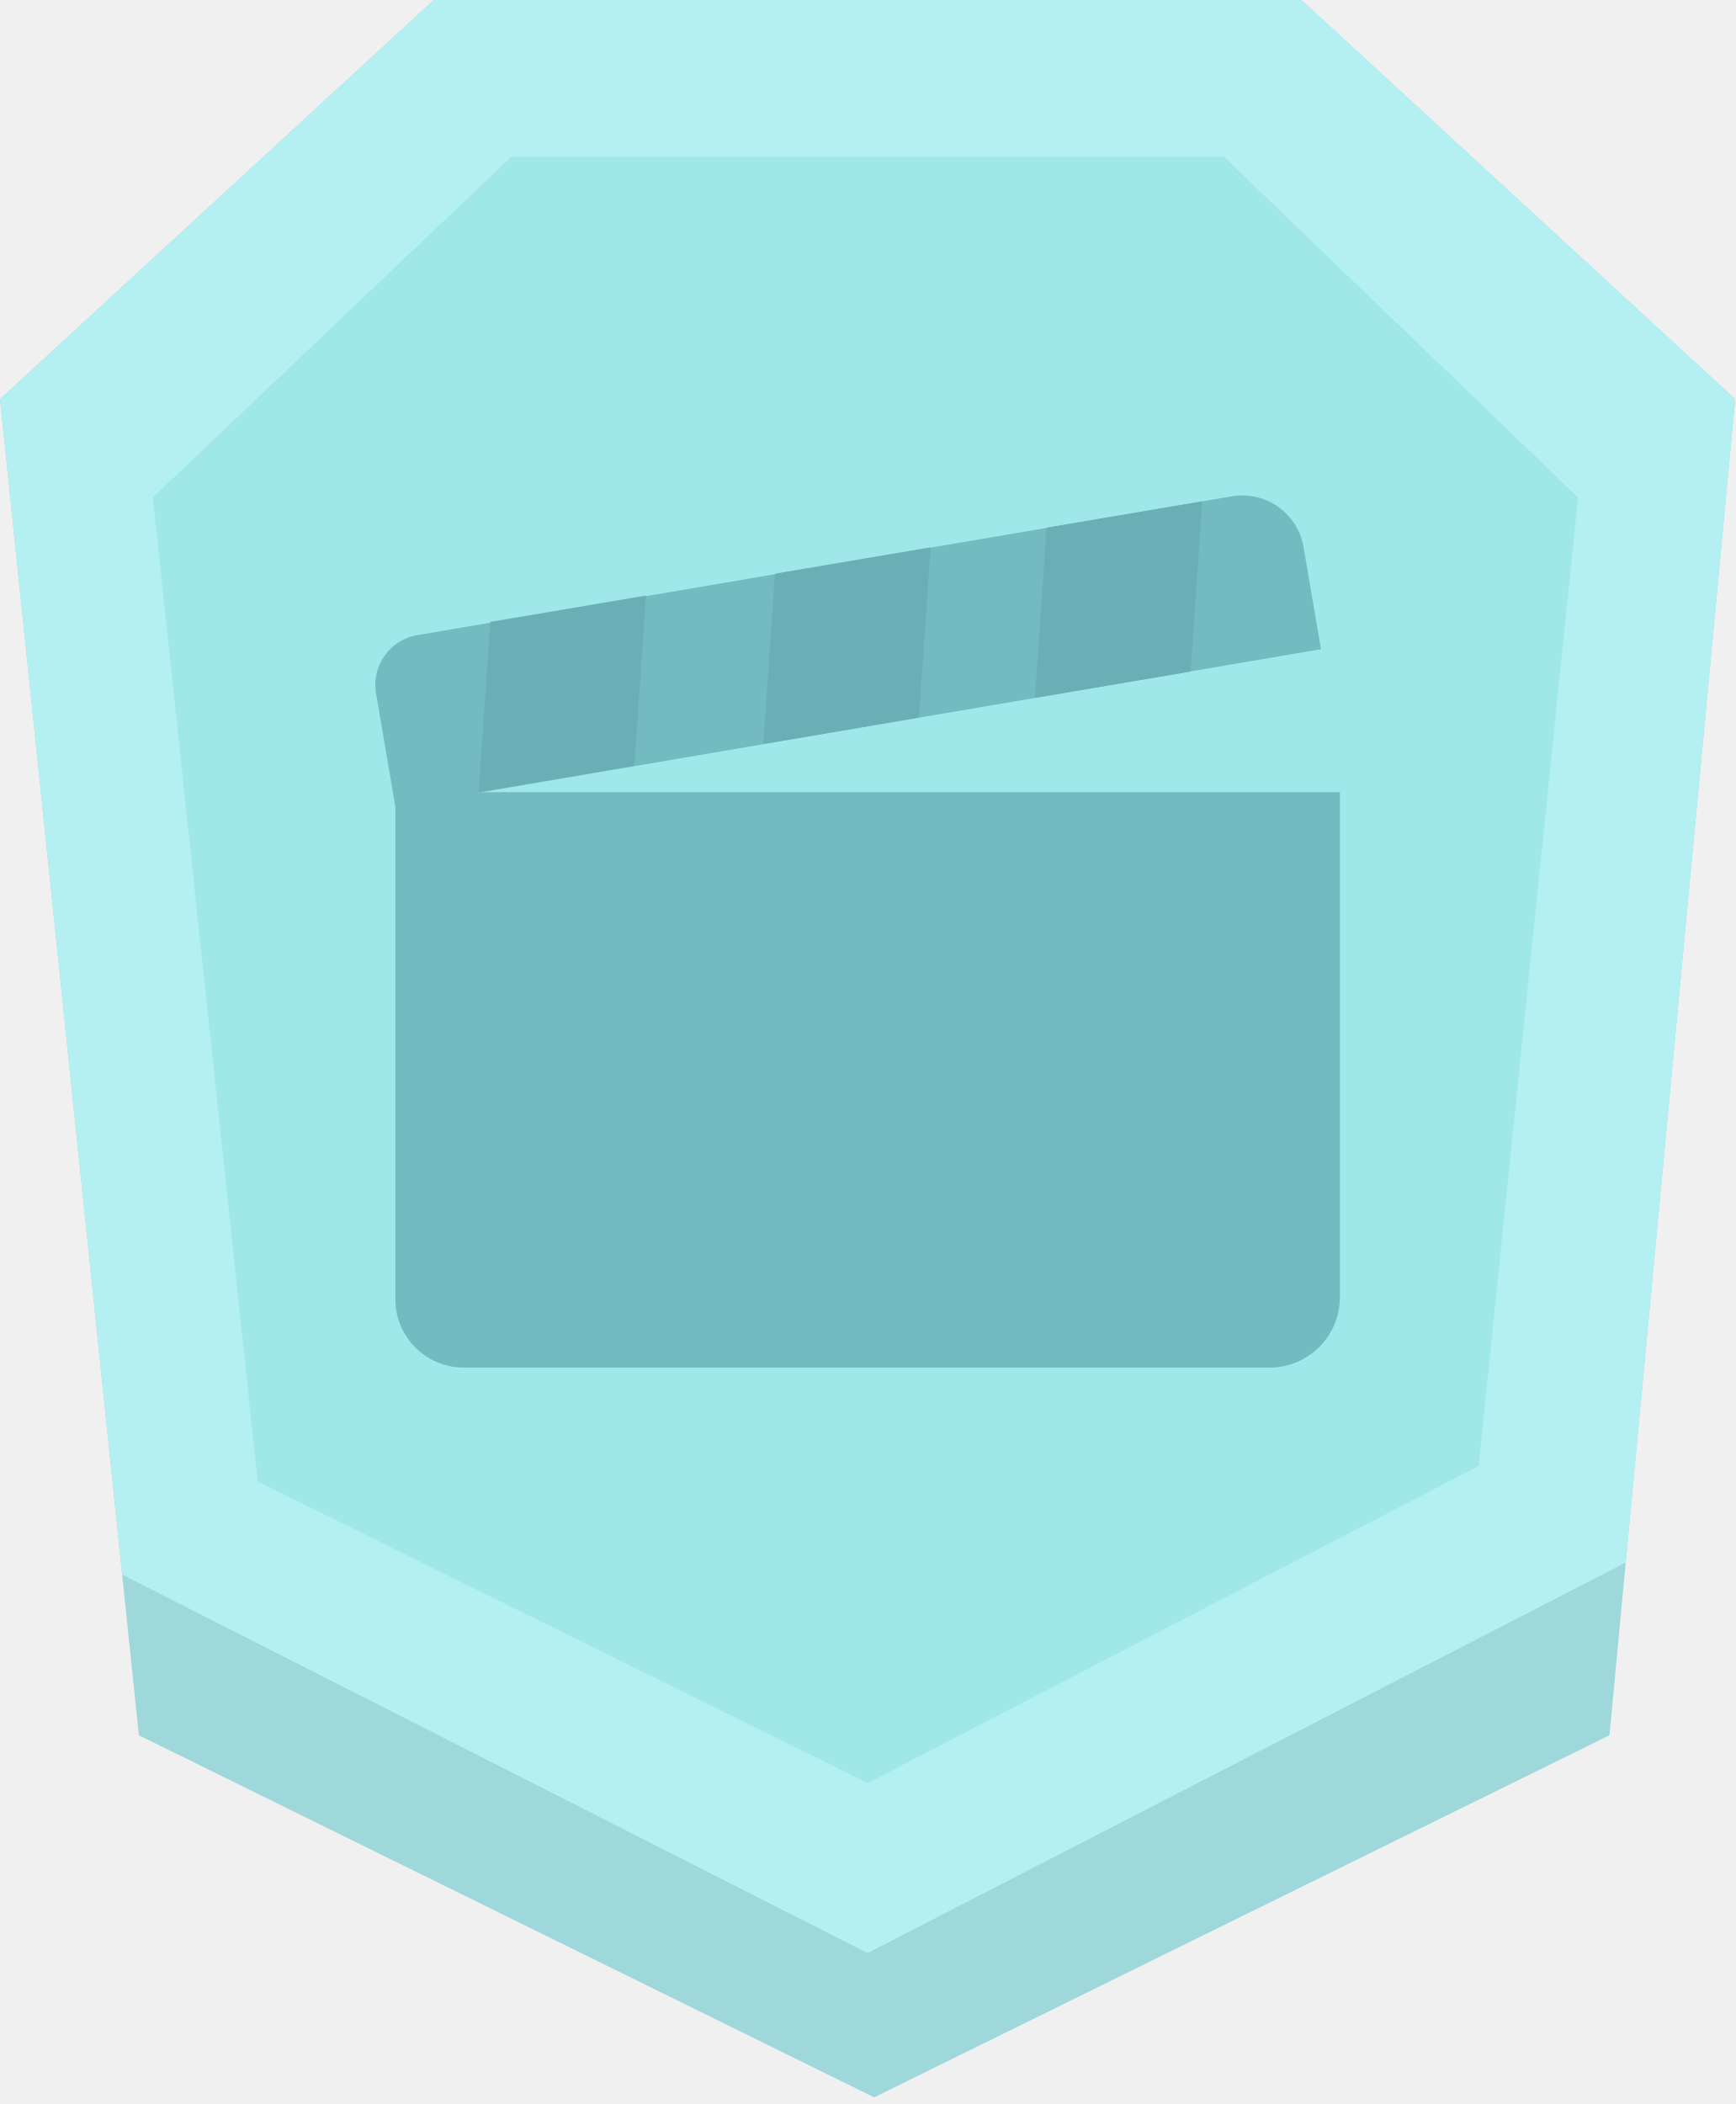
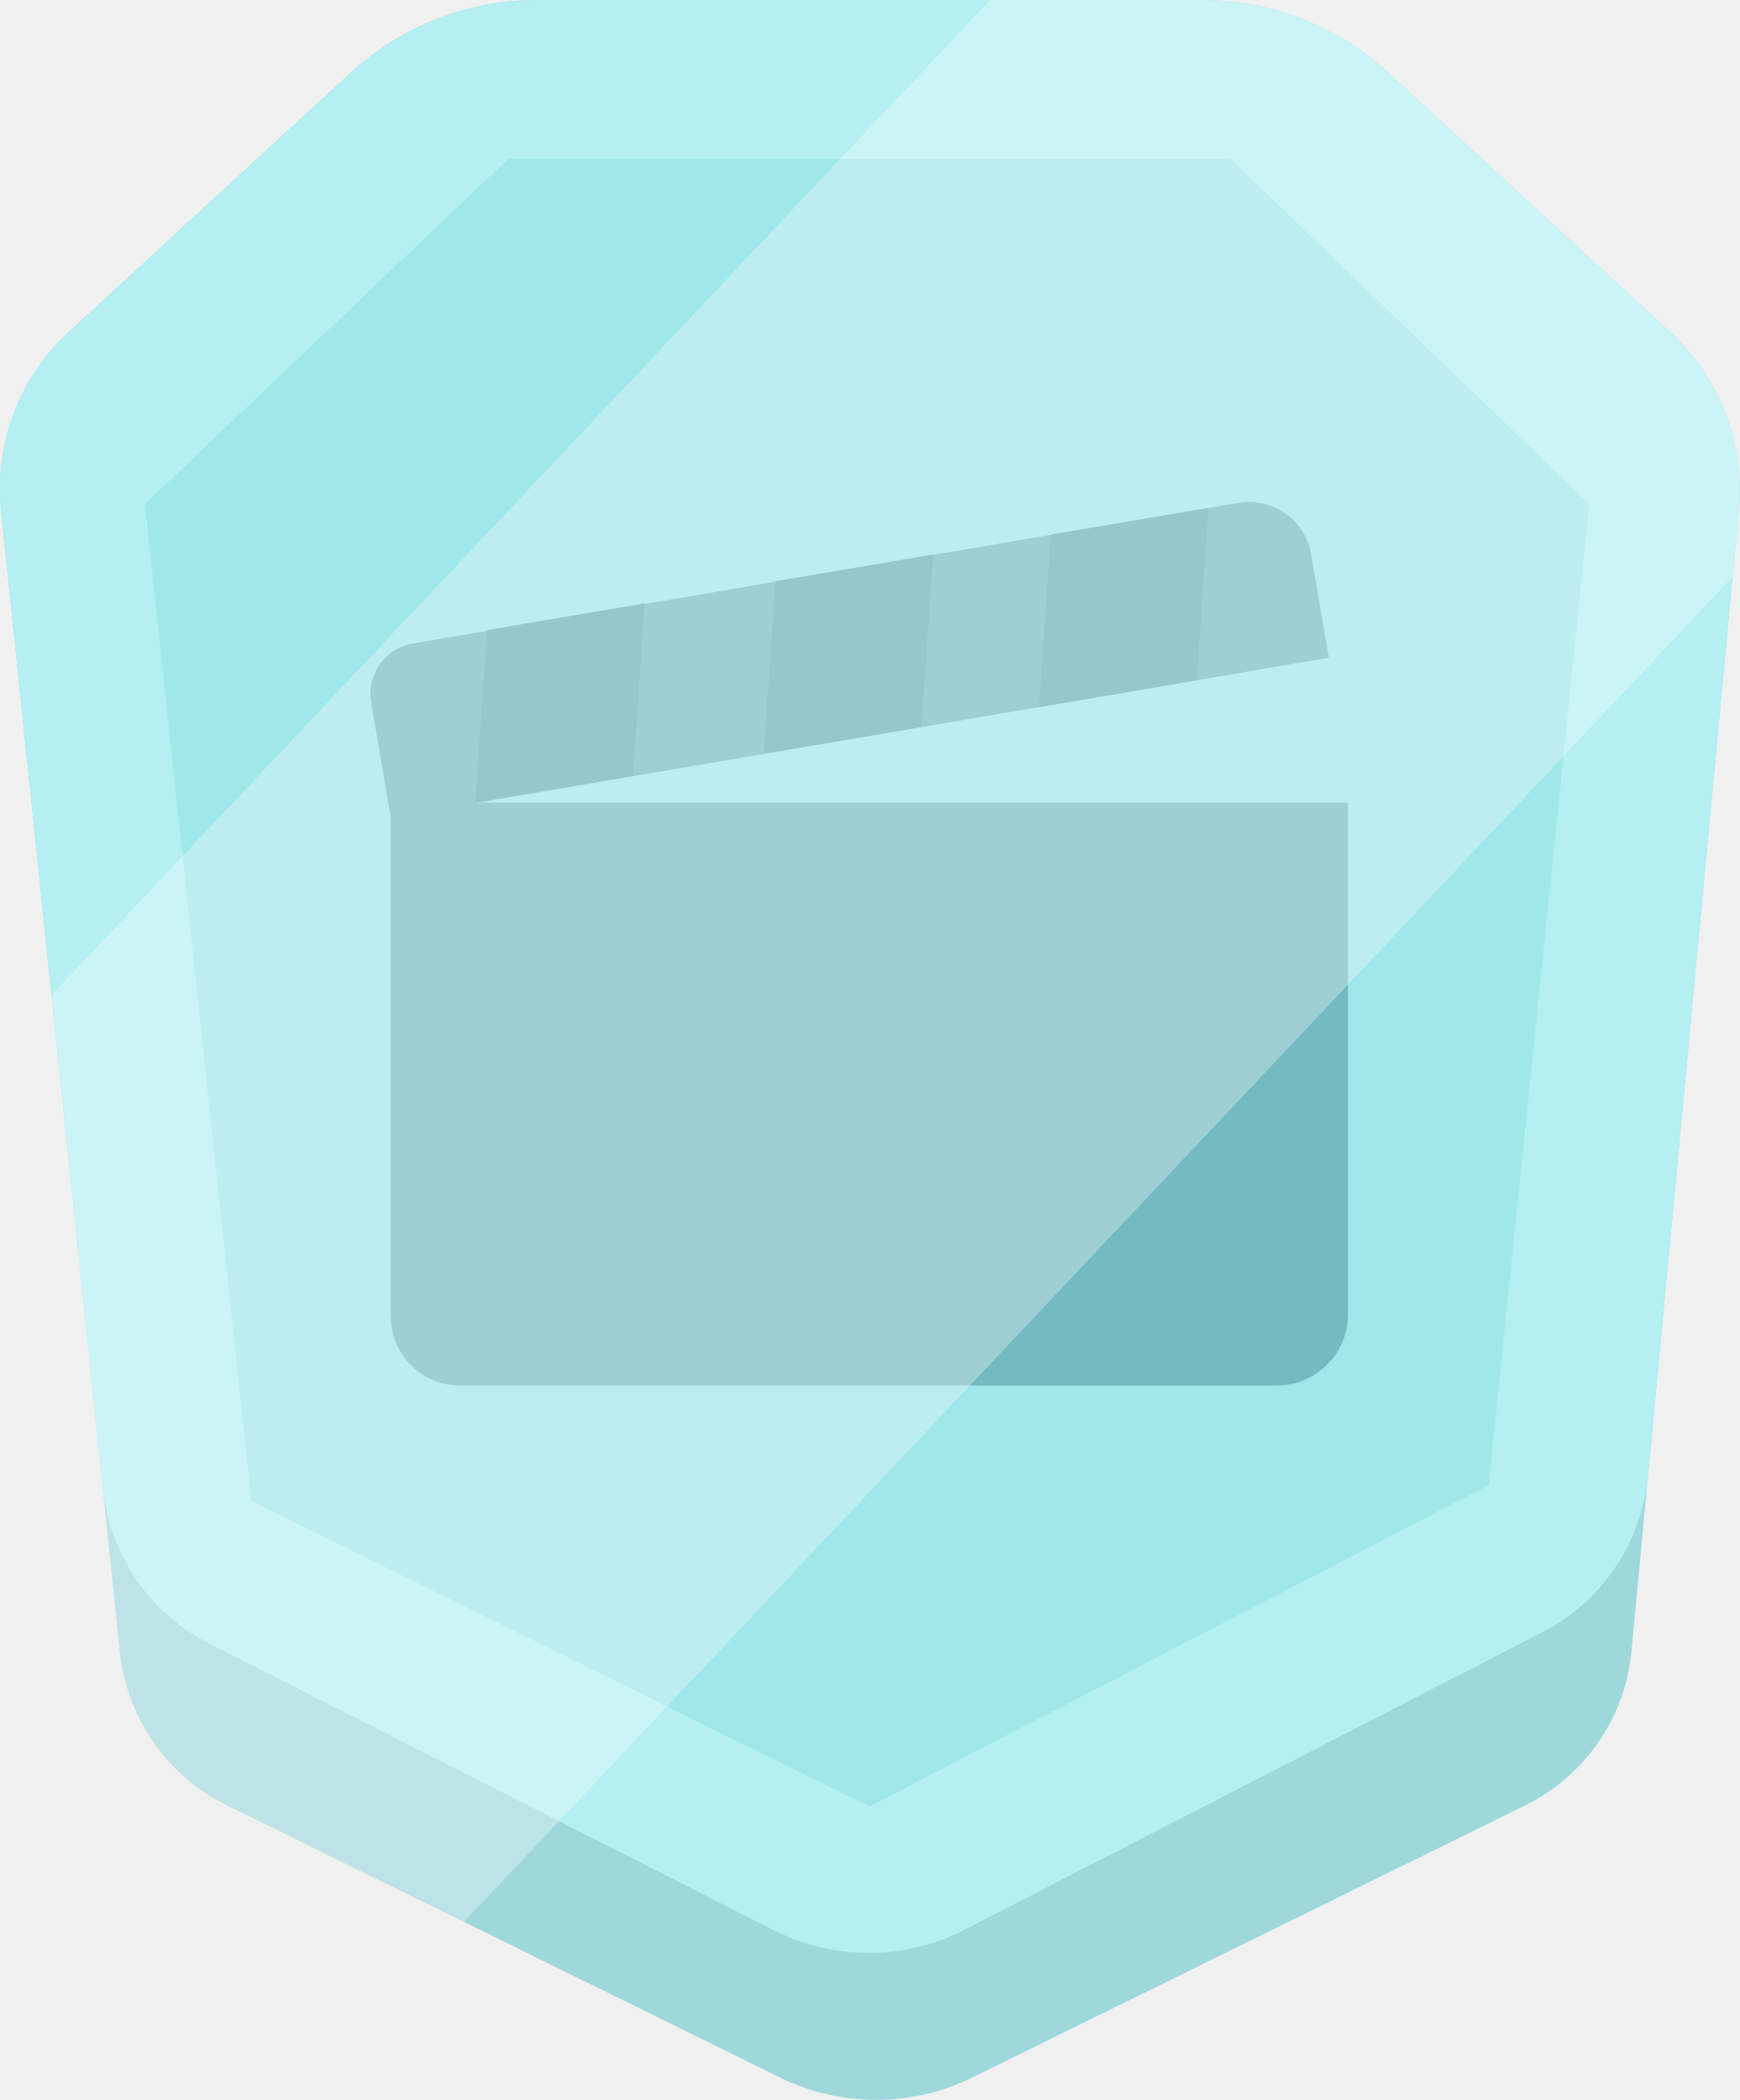
- <svg xmlns="http://www.w3.org/2000/svg" width="26.229mm" height="31.799mm" viewBox="0 0 26.229 31.799" version="1.1" id="svg1" xml:space="preserve">
+ <svg xmlns="http://www.w3.org/2000/svg" width="25.945mm" height="31.327mm" viewBox="0 0 25.945 31.327" version="1.1" id="svg1" xml:space="preserve">
  <defs id="defs1">
-     <mask maskUnits="userSpaceOnUse" id="mask5">
-       <path id="path5" style="fill:#ffffff;fill-opacity:1;stroke-width:0.265" d="M 43.503,96.86 H 62.694 L 28.308,133.323 H 9.117 Z" />
-     </mask>
-     <mask maskUnits="userSpaceOnUse" id="mask5-8">
-       <path id="path5-4" style="fill:#ffffff;fill-opacity:1;stroke-width:0.265" d="M 43.503,96.86 H 62.694 L 28.308,133.323 H 9.117 Z" />
-     </mask>
-     <mask maskUnits="userSpaceOnUse" id="mask5-8-2">
-       <path id="path5-4-0" style="fill:#ffffff;fill-opacity:1;stroke-width:0.265" d="M 43.503,96.86 H 62.694 L 28.308,133.323 H 9.117 Z" />
-     </mask>
-     <mask maskUnits="userSpaceOnUse" id="mask5-8-2-0">
-       <path id="path5-4-0-7" style="fill:#ffffff;fill-opacity:1;stroke-width:0.265" d="M 43.503,96.86 H 62.694 L 28.308,133.323 H 9.117 Z" />
-     </mask>
-     <mask maskUnits="userSpaceOnUse" id="mask5-8-2-0-8">
-       <path id="path5-4-0-7-3" style="fill:#ffffff;fill-opacity:1;stroke-width:0.265" d="M 43.503,96.86 H 62.694 L 28.308,133.323 H 9.117 Z" />
-     </mask>
-     <mask maskUnits="userSpaceOnUse" id="mask5-8-2-0-8-4">
-       <path id="path5-4-0-7-3-3" style="fill:#ffffff;fill-opacity:1;stroke-width:0.265" d="M 43.503,96.86 H 62.694 L 28.308,133.323 H 9.117 Z" />
-     </mask>
-     <mask maskUnits="userSpaceOnUse" id="mask5-1">
-       <path id="path5-5" style="fill:#ffffff;fill-opacity:1;stroke-width:0.265" d="M 43.503,96.86 H 62.694 L 28.308,133.323 H 9.117 Z" />
-     </mask>
-     <mask maskUnits="userSpaceOnUse" id="mask5-1-2">
-       <path id="path5-5-1" style="fill:#ffffff;fill-opacity:1;stroke-width:0.265" d="M 43.503,96.86 H 62.694 L 28.308,133.323 H 9.117 Z" />
-     </mask>
-     <mask maskUnits="userSpaceOnUse" id="mask5-1-2-2">
-       <path id="path5-5-1-9" style="fill:#ffffff;fill-opacity:1;stroke-width:0.265" d="M 43.503,96.86 H 62.694 L 28.308,133.323 H 9.117 Z" />
-     </mask>
-     <mask maskUnits="userSpaceOnUse" id="mask5-1-2-2-7">
-       <path id="path5-5-1-9-6" style="fill:#ffffff;fill-opacity:1;stroke-width:0.265" d="M 43.503,96.86 H 62.694 L 28.308,133.323 H 9.117 Z" />
-     </mask>
+     <clipPath clipPathUnits="userSpaceOnUse" id="clipPath40">
+       <path id="path40" style="fill:#ffffff;fill-opacity:1;stroke-width:0.265" d="M 43.503,96.86 H 62.694 L 28.308,133.323 H 9.117 Z" />
+     </clipPath>
  </defs>
-   <g id="layer1" transform="translate(-105.8497,-136.6785)">
-     <g id="g11">
-       <g id="g5" transform="translate(-19.4218,-0.9481443)">
-         <path style="fill:#d99b67;fill-opacity:1;stroke-width:0.265;stroke-dasharray:none" id="rect1" width="26.229" height="28.999" x="24.531" y="101.163" ry="0" rx="0" d="m 29.523,101.163 h 16.244 a 4.992,4.992 45 0 1 4.992,4.992 V 117.993 A 12.169,12.169 135 0 1 38.591,130.162 H 37.527 A 12.996,12.996 45 0 1 24.531,117.166 v -11.011 a 4.992,4.992 135 0 1 4.992,-4.992 z" />
-         <path style="fill:#e6ae7e;fill-opacity:1;stroke-width:0.265;stroke-dasharray:none" id="rect1-5" width="26.229" height="26.519" x="24.531" y="101.163" ry="0" rx="0" d="m 29.523,101.163 h 16.244 a 4.992,4.992 45 0 1 4.992,4.992 l 0,8.412 a 13.114,13.114 135 0 1 -13.114,13.114 h -10e-7 a 13.114,13.114 45 0 1 -13.114,-13.114 v -8.412 a 4.992,4.992 135 0 1 4.992,-4.992 z" />
-         <path style="fill:#b88b64;fill-opacity:0.43;stroke-width:0.265;stroke-dasharray:none" id="rect1-5-3" width="26.229" height="26.519" x="24.531" y="101.163" ry="0" rx="0" d="m 27.751,101.163 19.587,0 a 3.422,3.422 45 0 1 3.422,3.422 v 9.983 a 13.114,13.114 135 0 1 -13.114,13.114 h -10e-7 A 13.114,13.114 45 0 1 24.531,114.567 V 104.383 a 3.22,3.22 135 0 1 3.22,-3.22 z" transform="matrix(0.8212442,0,0,0.8212442,6.729358,20.4536)" />
-         <path style="fill:#b06f31;fill-opacity:1;stroke-width:0.265;stroke-dasharray:none" id="rect2" width="75.046" height="45.715" x="50.304" y="96.433" ry="0" d="m 50.304,96.433 h 75.046 v 40.128 a 5.586,5.586 135 0 1 -5.586,5.586 H 55.735 a 5.431,5.431 45 0 1 -5.431,-5.431 z" transform="matrix(0.1902398,0,0,0.1902398,20.93743,92.54958)" />
-         <g id="g4" transform="rotate(-9.612462,35.0799,110.7433)">
-           <path style="fill:#b06f31;fill-opacity:1;stroke-width:0.265;stroke-dasharray:none" id="rect3" width="74.604" height="13.159" x="50.233" y="84.99" d="m 54.242,84.99 h 65.657 a 4.937,4.937 45 0 1 4.937,4.937 v 8.222 H 50.233 v -9.15 a 4.009,4.009 135 0 1 4.009,-4.009 z" transform="matrix(0.1902397,-1.8527508e-4,1.8527508e-4,0.1902397,20.93445,91.68628)" />
-           <path id="rect4" style="fill:#a36224;fill-opacity:1;stroke-width:0.265" d="m 32.391,107.832 h 2.386 l -0.603,2.507 h -2.386 z" />
-           <path id="rect4-2" style="fill:#a36224;fill-opacity:1;stroke-width:0.265" d="m 36.755,107.832 h 2.386 l -0.603,2.507 h -2.386 z" />
-           <path id="rect4-2-1" style="fill:#a36224;fill-opacity:1;stroke-width:0.265" d="m 40.919,107.832 h 2.386 l -0.603,2.507 h -2.386 z" />
-         </g>
-         <path style="fill:#ffffff;fill-opacity:0.26;stroke-width:0.265;stroke-dasharray:none" id="rect1-8" width="26.229" height="28.999" x="24.531" y="101.163" ry="0" rx="0" d="m 29.523,101.163 h 16.244 a 4.992,4.992 45 0 1 4.992,4.992 V 117.993 A 12.169,12.169 135 0 1 38.591,130.162 H 37.527 A 12.996,12.996 45 0 1 24.531,117.166 v -11.011 a 4.992,4.992 135 0 1 4.992,-4.992 z" mask="url(#mask5)" />
-       </g>
-       <g id="g5-2" transform="translate(-19.4218,35.66647)">
-         <path id="rect1-4" d="m 24.531,107.195 6.557,-6.033 h 6.557 6.557 l 6.557,6.033 0.1,20.194 -5.797,5.472 H 37.746 30.428 l -5.797,-5.472 z" style="fill:#c16aeb;fill-opacity:1;stroke-width:0.265;stroke-dasharray:none" />
-         <path id="rect1-5-25" d="m 24.531,107.195 6.557,-6.033 h 6.557 6.557 l 6.557,6.033 v 17.432 l -6.557,6.054 h -6.557 -6.557 l -6.557,-6.054 z" style="fill:#d89bfb;fill-opacity:1;stroke-width:0.265;stroke-dasharray:none" />
-         <path id="rect1-5-3-8" transform="matrix(0.8212442,0,0,0.8212442,6.729358,20.4536)" d="m 24.491,107.431 6.598,-6.269 h 6.557 6.557 l 6.517,6.269 -0.121,17.253 -6.396,6.405 h -6.557 -6.557 l -6.718,-6.405 z" style="fill:#cf87ff;fill-opacity:1;stroke-width:0.265;stroke-dasharray:none" />
-         <path style="fill:#934ec0;fill-opacity:1;stroke-width:0.265;stroke-dasharray:none" id="rect2-6" width="75.046" height="45.715" x="50.304" y="96.433" ry="0" d="m 50.304,96.433 h 75.046 v 40.128 a 5.586,5.586 135 0 1 -5.586,5.586 H 55.735 a 5.431,5.431 45 0 1 -5.431,-5.431 z" transform="matrix(0.1902398,0,0,0.1902398,20.93743,94.78958)" />
-         <g id="g4-2" transform="rotate(-9.612462,48.40024,111.8633)">
-           <path style="fill:#934ec0;fill-opacity:1;stroke-width:0.265;stroke-dasharray:none" id="rect3-6" width="74.604" height="13.159" x="50.233" y="84.99" d="m 54.242,84.99 h 65.657 a 4.937,4.937 45 0 1 4.937,4.937 v 8.222 H 50.233 v -9.15 a 4.009,4.009 135 0 1 4.009,-4.009 z" transform="matrix(0.1902397,-1.8527508e-4,1.8527508e-4,0.1902397,20.93445,91.68628)" />
-           <path id="rect4-5" style="fill:#813daf;fill-opacity:1;stroke-width:0.265" d="m 32.391,107.832 h 2.386 l -0.603,2.507 h -2.386 z" />
-           <path id="rect4-2-3" style="fill:#813daf;fill-opacity:1;stroke-width:0.265" d="m 36.755,107.832 h 2.386 l -0.603,2.507 h -2.386 z" />
-           <path id="rect4-2-1-9" style="fill:#813daf;fill-opacity:1;stroke-width:0.265" d="m 40.919,107.832 h 2.386 l -0.603,2.507 h -2.386 z" />
-         </g>
-         <path id="rect1-8-2" mask="url(#mask5-1)" d="m 29.523,101.163 h 21.237 v 19.63 c 0,6.721 -5.448,12.169 -12.169,12.169 H 24.531 v -26.807 c -4e-6,-2.757 2.235,-4.992 4.992,-4.992 z" style="fill:#ffffff;fill-opacity:0.26;stroke-width:0.265;stroke-dasharray:none" />
-       </g>
-       <g id="g9" transform="translate(14.15836,35.61626)">
-         <path id="rect1-4-6" d="m 24.531,107.195 6.557,-6.033 h 6.557 6.557 l 6.557,6.033 0.1,20.194 -5.797,5.472 H 37.746 30.428 l -5.797,-5.472 z" style="fill:#f890d5;fill-opacity:1;stroke-width:0.265;stroke-dasharray:none" />
-         <path id="rect1-5-25-2" d="m 24.531,107.195 6.557,-6.033 h 6.557 6.557 l 6.557,6.033 v 17.432 l -6.557,6.054 h -6.557 -6.557 l -6.557,-6.054 z" style="fill:#ffcff0;fill-opacity:1;stroke-width:0.265;stroke-dasharray:none" />
-         <path id="rect1-5-3-8-9" transform="matrix(0.8212442,0,0,0.8212442,6.729358,20.4536)" d="m 24.491,107.431 6.598,-6.269 h 6.557 6.557 l 6.517,6.269 -0.121,17.253 -6.396,6.405 h -6.557 -6.557 l -6.718,-6.405 z" style="fill:#fbaade;fill-opacity:1;stroke-width:0.265;stroke-dasharray:none" />
-         <path style="fill:#ef73bd;fill-opacity:1;stroke-width:0.265;stroke-dasharray:none" id="rect2-6-5" width="75.046" height="45.715" x="50.304" y="96.433" ry="0" d="m 50.304,96.433 h 75.046 v 40.128 a 5.586,5.586 135 0 1 -5.586,5.586 H 55.735 a 5.431,5.431 45 0 1 -5.431,-5.431 z" transform="matrix(0.1902398,0,0,0.1902398,20.93743,94.78958)" />
-         <g id="g4-2-2" transform="rotate(-9.612462,48.40024,111.8633)">
-           <path style="fill:#ef73bd;fill-opacity:1;stroke-width:0.265;stroke-dasharray:none" id="rect3-6-0" width="74.604" height="13.159" x="50.233" y="84.99" d="m 54.242,84.99 h 65.657 a 4.937,4.937 45 0 1 4.937,4.937 v 8.222 H 50.233 v -9.15 a 4.009,4.009 135 0 1 4.009,-4.009 z" transform="matrix(0.1902397,-1.8527508e-4,1.8527508e-4,0.1902397,20.93445,91.68628)" />
-           <path id="rect4-5-0" style="fill:#df3fa3;fill-opacity:1;stroke-width:0.265" d="m 32.391,107.832 h 2.386 l -0.603,2.507 h -2.386 z" />
-           <path id="rect4-2-3-3" style="fill:#df3fa3;fill-opacity:1;stroke-width:0.265" d="m 36.755,107.832 h 2.386 l -0.603,2.507 h -2.386 z" />
-           <path id="rect4-2-1-9-9" style="fill:#df3fa3;fill-opacity:1;stroke-width:0.265" d="m 40.919,107.832 h 2.386 l -0.603,2.507 h -2.386 z" />
-         </g>
-         <path id="rect1-8-2-1" mask="url(#mask5-1-2)" d="m 29.523,101.163 h 21.237 v 19.63 c 0,6.721 -5.448,12.169 -12.169,12.169 H 24.531 v -26.807 c -4e-6,-2.757 2.235,-4.992 4.992,-4.992 z" style="fill:#ffffff;fill-opacity:0.26;stroke-width:0.265;stroke-dasharray:none" />
-       </g>
-       <g id="g10" transform="translate(47.73851,35.56606)">
-         <path id="rect1-4-6-6" d="m 24.531,107.195 6.557,-6.033 h 6.557 6.557 l 6.557,6.033 0.1,20.194 -5.797,5.472 H 37.746 30.428 l -5.797,-5.472 z" style="fill:#3a3b47;fill-opacity:1;stroke-width:0.265;stroke-dasharray:none" />
-         <path id="rect1-5-25-2-9" d="m 24.531,107.195 6.557,-6.033 h 6.557 6.557 l 6.557,6.033 v 17.432 l -6.557,6.054 h -6.557 -6.557 l -6.557,-6.054 z" style="fill:#565460;fill-opacity:1;stroke-width:0.265;stroke-dasharray:none" />
-         <path id="rect1-5-3-8-9-8" transform="matrix(0.8212442,0,0,0.8212442,6.729358,20.4536)" d="m 24.491,107.431 6.598,-6.269 h 6.557 6.557 l 6.517,6.269 -0.121,17.253 -6.396,6.405 h -6.557 -6.557 l -6.718,-6.405 z" style="fill:#494753;fill-opacity:1;stroke-width:0.265;stroke-dasharray:none" />
-         <path style="fill:#2f2a3a;fill-opacity:1;stroke-width:0.265;stroke-dasharray:none" id="rect2-6-5-2" width="75.046" height="45.715" x="50.304" y="96.433" ry="0" d="m 50.304,96.433 h 75.046 v 40.128 a 5.586,5.586 135 0 1 -5.586,5.586 H 55.735 a 5.431,5.431 45 0 1 -5.431,-5.431 z" transform="matrix(0.1902398,0,0,0.1902398,20.93743,94.78958)" />
-         <g id="g4-2-2-5" transform="rotate(-9.612462,48.40024,111.8633)">
-           <path style="fill:#2f2a3a;fill-opacity:1;stroke-width:0.265;stroke-dasharray:none" id="rect3-6-0-5" width="74.604" height="13.159" x="50.233" y="84.99" d="m 54.242,84.99 h 65.657 a 4.937,4.937 45 0 1 4.937,4.937 v 8.222 H 50.233 v -9.15 a 4.009,4.009 135 0 1 4.009,-4.009 z" transform="matrix(0.1902397,-1.8527508e-4,1.8527508e-4,0.1902397,20.93445,91.68628)" />
-           <path id="rect4-5-0-4" style="fill:#1e1c28;fill-opacity:1;stroke-width:0.265" d="m 32.391,107.832 h 2.386 l -0.603,2.507 h -2.386 z" />
-           <path id="rect4-2-3-3-9" style="fill:#1e1c28;fill-opacity:1;stroke-width:0.265" d="m 36.755,107.832 h 2.386 l -0.603,2.507 h -2.386 z" />
-           <path id="rect4-2-1-9-9-1" style="fill:#1e1c28;fill-opacity:1;stroke-width:0.265" d="m 40.919,107.832 h 2.386 l -0.603,2.507 h -2.386 z" />
-         </g>
-         <path id="rect1-8-2-1-2" mask="url(#mask5-1-2-2)" d="m 29.523,101.163 h 21.237 v 19.63 c 0,6.721 -5.448,12.169 -12.169,12.169 H 24.531 v -26.807 c -4e-6,-2.757 2.235,-4.992 4.992,-4.992 z" style="fill:#ffffff;fill-opacity:0.26;stroke-width:0.265;stroke-dasharray:none" />
-       </g>
-       <g id="g10-5" transform="translate(81.31866,35.51585)">
-         <path id="rect1-4-6-6-7" d="m 24.531,107.195 6.557,-6.033 h 6.557 6.557 l 6.557,6.033 -1.9,20.194 -11.115,5.472 -11.114,-5.472 z" style="fill:#9fd8db;fill-opacity:1;stroke-width:0.265;stroke-dasharray:none" />
-         <path id="rect1-5-25-2-9-6" d="m 24.531,107.195 6.557,-6.033 h 6.557 6.557 l 6.557,6.033 -1.654,17.583 -11.46,5.903 -11.267,-5.72 z" style="fill:#b4eff1;fill-opacity:1;stroke-width:0.265;stroke-dasharray:none" />
-         <path id="rect1-5-3-8-9-8-6" transform="matrix(0.8212442,0,0,0.8212442,6.729358,20.4536)" d="m 24.491,107.431 6.598,-6.269 h 6.557 6.557 l 6.517,6.269 -1.829,17.823 -11.245,5.836 -11.225,-5.551 z" style="fill:#9fe7e8;fill-opacity:1;stroke-width:0.265;stroke-dasharray:none" />
-         <path style="fill:#73bbc1;fill-opacity:1;stroke-width:0.265;stroke-dasharray:none" id="rect2-6-5-2-5" width="75.046" height="45.715" x="50.304" y="96.433" ry="0" d="m 50.304,96.433 h 75.046 v 40.128 a 5.586,5.586 135 0 1 -5.586,5.586 H 55.735 a 5.431,5.431 45 0 1 -5.431,-5.431 z" transform="matrix(0.1902398,0,0,0.1902398,20.93743,94.78958)" />
-         <g id="g4-2-2-5-8" transform="rotate(-9.612462,48.40024,111.8633)">
-           <path style="fill:#73bbc1;fill-opacity:1;stroke-width:0.265;stroke-dasharray:none" id="rect3-6-0-5-2" width="74.604" height="13.159" x="50.233" y="84.99" d="m 54.242,84.99 h 65.657 a 4.937,4.937 45 0 1 4.937,4.937 v 8.222 H 50.233 v -9.15 a 4.009,4.009 135 0 1 4.009,-4.009 z" transform="matrix(0.1902397,-1.8527508e-4,1.8527508e-4,0.1902397,20.93445,91.68628)" />
-           <path id="rect4-5-0-4-5" style="fill:#69afb5;fill-opacity:1;stroke-width:0.265" d="m 32.391,107.832 h 2.386 l -0.603,2.507 h -2.386 z" />
-           <path id="rect4-2-3-3-9-4" style="fill:#69afb5;fill-opacity:1;stroke-width:0.265" d="m 36.755,107.832 h 2.386 l -0.603,2.507 h -2.386 z" />
-           <path id="rect4-2-1-9-9-1-4" style="fill:#69afb5;fill-opacity:1;stroke-width:0.265" d="m 40.919,107.832 h 2.386 l -0.603,2.507 h -2.386 z" />
-         </g>
-         <path id="rect1-8-2-1-2-1" mask="url(#mask5-1-2-2-7)" d="m 29.523,101.163 h 21.237 v 19.63 c 0,6.721 -5.448,12.169 -12.169,12.169 H 24.531 v -26.807 c -4e-6,-2.757 2.235,-4.992 4.992,-4.992 z" style="fill:#ffffff;fill-opacity:0.26;stroke-width:0.265;stroke-dasharray:none" />
-       </g>
-       <g id="g5-7" transform="translate(10.70458,-0.9481443)">
-         <path style="fill:#e7ab03;fill-opacity:1;stroke-width:0.265;stroke-dasharray:none" id="rect1-88-7" width="26.229" height="28.999" x="24.531" y="101.163" ry="0" rx="0" d="m 29.523,101.163 h 16.244 a 4.992,4.992 45 0 1 4.992,4.992 V 117.993 A 12.169,12.169 135 0 1 38.591,130.162 H 37.527 A 12.996,12.996 45 0 1 24.531,117.166 v -11.011 a 4.992,4.992 135 0 1 4.992,-4.992 z" transform="translate(37.13419)" />
-         <path style="fill:#fee22f;fill-opacity:1;stroke-width:0.265;stroke-dasharray:none" id="rect1-5-2-2" width="26.229" height="26.519" x="24.531" y="101.163" ry="0" rx="0" d="m 29.523,101.163 h 16.244 a 4.992,4.992 45 0 1 4.992,4.992 l 0,8.412 a 13.114,13.114 135 0 1 -13.114,13.114 h -10e-7 a 13.114,13.114 45 0 1 -13.114,-13.114 v -8.412 a 4.992,4.992 135 0 1 4.992,-4.992 z" transform="translate(37.13419)" />
-         <path style="fill:#fcbb04;fill-opacity:1;stroke-width:0.265;stroke-dasharray:none" id="rect1-5-3-9-6" width="26.229" height="26.519" x="24.531" y="101.163" ry="0" rx="0" d="m 27.751,101.163 19.587,0 a 3.422,3.422 45 0 1 3.422,3.422 v 9.983 a 13.114,13.114 135 0 1 -13.114,13.114 h -10e-7 A 13.114,13.114 45 0 1 24.531,114.567 V 104.383 a 3.22,3.22 135 0 1 3.22,-3.22 z" transform="matrix(0.8212442,0,0,0.8212442,43.86355,20.4536)" />
-         <path style="fill:#f79500;fill-opacity:1;stroke-width:0.265;stroke-dasharray:none" id="rect2-1-0" width="75.046" height="45.715" x="50.304" y="96.433" ry="0" d="m 50.304,96.433 h 75.046 v 40.128 a 5.586,5.586 135 0 1 -5.586,5.586 H 55.735 a 5.431,5.431 45 0 1 -5.431,-5.431 z" transform="matrix(0.1902398,0,0,0.1902398,58.07163,92.54958)" />
-         <g id="g4-3-1" transform="rotate(-9.612462,53.64699,-110.0784)">
-           <path style="fill:#f79500;fill-opacity:1;stroke-width:0.265;stroke-dasharray:none" id="rect3-5-6" width="74.604" height="13.159" x="50.233" y="84.99" d="m 54.242,84.99 h 65.657 a 4.937,4.937 45 0 1 4.937,4.937 v 8.222 H 50.233 v -9.15 a 4.009,4.009 135 0 1 4.009,-4.009 z" transform="matrix(0.1902397,-1.8527508e-4,1.8527508e-4,0.1902397,20.93445,91.68628)" />
-           <path id="rect4-9-5" style="fill:#f77c00;fill-opacity:1;stroke-width:0.265" d="m 32.391,107.832 h 2.386 l -0.603,2.507 h -2.386 z" />
-           <path id="rect4-2-8-7" style="fill:#f77c00;fill-opacity:1;stroke-width:0.265" d="m 36.755,107.832 h 2.386 l -0.603,2.507 h -2.386 z" />
-           <path id="rect4-2-1-4-5" style="fill:#f77c00;fill-opacity:1;stroke-width:0.265" d="m 40.919,107.832 h 2.386 l -0.603,2.507 h -2.386 z" />
-         </g>
-         <path style="fill:#ffffff;fill-opacity:0.26;stroke-width:0.265;stroke-dasharray:none" id="rect1-8-0-4" width="26.229" height="28.999" x="24.531" y="101.163" ry="0" rx="0" d="m 29.523,101.163 h 16.244 a 4.992,4.992 45 0 1 4.992,4.992 V 117.993 A 12.169,12.169 135 0 1 38.591,130.162 H 37.527 A 12.996,12.996 45 0 1 24.531,117.166 v -11.011 a 4.992,4.992 135 0 1 4.992,-4.992 z" mask="url(#mask5-8-2)" transform="translate(37.13419)" />
-       </g>
-       <g id="g6" transform="translate(14.20849,-0.9481443)">
-         <path style="fill:#879395;fill-opacity:0.431;stroke-width:0.265;stroke-dasharray:none" id="rect1-88" width="26.229" height="28.999" x="24.531" y="101.163" ry="0" rx="0" d="m 29.523,101.163 h 16.244 a 4.992,4.992 45 0 1 4.992,4.992 V 117.993 A 12.169,12.169 135 0 1 38.591,130.162 H 37.527 A 12.996,12.996 45 0 1 24.531,117.166 v -11.011 a 4.992,4.992 135 0 1 4.992,-4.992 z" />
-         <path style="fill:#dce2e2;fill-opacity:1;stroke-width:0.265;stroke-dasharray:none" id="rect1-5-2" width="26.229" height="26.519" x="24.531" y="101.163" ry="0" rx="0" d="m 29.523,101.163 h 16.244 a 4.992,4.992 45 0 1 4.992,4.992 l 0,8.412 a 13.114,13.114 135 0 1 -13.114,13.114 h -10e-7 a 13.114,13.114 45 0 1 -13.114,-13.114 v -8.412 a 4.992,4.992 135 0 1 4.992,-4.992 z" />
-         <path style="fill:#879395;fill-opacity:0.43;stroke-width:0.265;stroke-dasharray:none" id="rect1-5-3-9" width="26.229" height="26.519" x="24.531" y="101.163" ry="0" rx="0" d="m 27.751,101.163 19.587,0 a 3.422,3.422 45 0 1 3.422,3.422 v 9.983 a 13.114,13.114 135 0 1 -13.114,13.114 h -10e-7 A 13.114,13.114 45 0 1 24.531,114.567 V 104.383 a 3.22,3.22 135 0 1 3.22,-3.22 z" transform="matrix(0.8212442,0,0,0.8212442,6.729358,20.4536)" />
-         <path style="fill:#69797b;fill-opacity:1;stroke-width:0.265;stroke-dasharray:none" id="rect2-1" width="75.046" height="45.715" x="50.304" y="96.433" ry="0" d="m 50.304,96.433 h 75.046 v 40.128 a 5.586,5.586 135 0 1 -5.586,5.586 H 55.735 a 5.431,5.431 45 0 1 -5.431,-5.431 z" transform="matrix(0.1902398,0,0,0.1902398,20.93743,92.54958)" />
-         <g id="g4-3" transform="rotate(-9.612462,35.0799,110.7433)">
-           <path style="fill:#69797b;fill-opacity:1;stroke-width:0.265;stroke-dasharray:none" id="rect3-5" width="74.604" height="13.159" x="50.233" y="84.99" d="m 54.242,84.99 h 65.657 a 4.937,4.937 45 0 1 4.937,4.937 v 8.222 H 50.233 v -9.15 a 4.009,4.009 135 0 1 4.009,-4.009 z" transform="matrix(0.1902397,-1.8527508e-4,1.8527508e-4,0.1902397,20.93445,91.68628)" />
-           <path id="rect4-9" style="fill:#4e595b;fill-opacity:1;stroke-width:0.265" d="m 32.391,107.832 h 2.386 l -0.603,2.507 h -2.386 z" />
-           <path id="rect4-2-8" style="fill:#4e595b;fill-opacity:1;stroke-width:0.265" d="m 36.755,107.832 h 2.386 l -0.603,2.507 h -2.386 z" />
-           <path id="rect4-2-1-4" style="fill:#4e595b;fill-opacity:1;stroke-width:0.265" d="m 40.919,107.832 h 2.386 l -0.603,2.507 h -2.386 z" />
-         </g>
-         <path style="fill:#ffffff;fill-opacity:0.26;stroke-width:0.265;stroke-dasharray:none" id="rect1-8-0" width="26.229" height="28.999" x="24.531" y="101.163" ry="0" rx="0" d="m 29.523,101.163 h 16.244 a 4.992,4.992 45 0 1 4.992,4.992 V 117.993 A 12.169,12.169 135 0 1 38.591,130.162 H 37.527 A 12.996,12.996 45 0 1 24.531,117.166 v -11.011 a 4.992,4.992 135 0 1 4.992,-4.992 z" mask="url(#mask5-8)" />
-       </g>
-       <g id="g8" transform="translate(44.33486,-0.9481442)">
-         <path id="rect1-5-3-9-6-3-8-0" style="fill:#088bc4;fill-opacity:1;stroke-width:0.274" d="m 63.184,105.067 8.905,-3.646 a 4.461,4.461 3.1071087e-5 0 1 3.381,0 l 8.905,3.646 a 2.721,2.721 56.133 0 1 1.69,2.519 l -1.5e-5,15.719 a 2.721,2.721 123.867 0 1 -1.69,2.519 l -8.905,3.646 a 4.461,4.461 180 0 1 -3.381,0 l -8.905,-3.646 a 2.721,2.721 56.133 0 1 -1.69,-2.519 l 1.5e-5,-15.719 a 2.721,2.721 123.867 0 1 1.69,-2.519 z" />
-         <path id="rect1-5-3-9-6-3-8" style="fill:#45c3ff;fill-opacity:1;stroke-width:0.274" d="m 63.184,105.067 8.905,-3.646 a 4.461,4.461 3.1071087e-5 0 1 3.381,0 l 8.905,3.646 a 2.721,2.721 56.133 0 1 1.69,2.519 v 13.672 a 2.721,2.721 123.867 0 1 -1.69,2.519 l -8.905,3.646 a 4.461,4.461 180 0 1 -3.381,0 l -8.905,-3.646 a 2.721,2.721 56.133 0 1 -1.69,-2.519 l 0,-13.672 a 2.721,2.721 123.867 0 1 1.69,-2.519 z" />
-         <path id="rect1-5-3-9-6-3" style="fill:#1cb1f3;fill-opacity:1;stroke-width:0.265" transform="matrix(0.8212442,0,0,0.8212442,43.86355,20.4536)" d="m 24.531,106.033 11.897,-4.871 11.897,4.871 v 16.777 l -11.897,4.871 -11.897,-4.871 z" />
-         <path style="fill:#0276b0;fill-opacity:1;stroke-width:0.265;stroke-dasharray:none" id="rect2-1-0-5" width="75.046" height="45.715" x="50.304" y="96.433" ry="0" d="m 50.304,96.433 h 75.046 v 40.128 a 5.586,5.586 135 0 1 -5.586,5.586 H 55.735 a 5.431,5.431 45 0 1 -5.431,-5.431 z" transform="matrix(0.1902398,0,0,0.1902398,57.07153,93.62534)" />
-         <g id="g4-3-1-9" transform="rotate(-9.612462,59.59339,-103.5892)">
-           <path style="fill:#0175ad;fill-opacity:1;stroke-width:0.265;stroke-dasharray:none" id="rect3-5-6-9" width="74.604" height="13.159" x="50.233" y="84.99" d="m 54.242,84.99 h 65.657 a 4.937,4.937 45 0 1 4.937,4.937 v 8.222 H 50.233 v -9.15 a 4.009,4.009 135 0 1 4.009,-4.009 z" transform="matrix(0.1902397,-1.8527508e-4,1.8527508e-4,0.1902397,20.93445,91.68628)" />
-           <path id="rect4-9-5-8" style="fill:#006290;fill-opacity:1;stroke-width:0.265" d="m 32.391,107.832 h 2.386 l -0.603,2.507 h -2.386 z" />
-           <path id="rect4-2-8-7-1" style="fill:#006290;fill-opacity:1;stroke-width:0.265" d="m 36.755,107.832 h 2.386 l -0.603,2.507 h -2.386 z" />
-           <path id="rect4-2-1-4-5-8" style="fill:#006290;fill-opacity:1;stroke-width:0.265" d="m 40.919,107.832 h 2.386 l -0.603,2.507 h -2.386 z" />
-         </g>
-         <path style="fill:#ffffff;fill-opacity:0.26;stroke-width:0.265;stroke-dasharray:none" id="rect1-8-0-4-2" width="26.229" height="28.999" x="24.531" y="101.163" ry="0" rx="0" d="m 24.531,101.163 h 26.229 v 28.999 H 24.531 Z" mask="url(#mask5-8-2-0)" transform="translate(36.1341,0.3274052)" />
-       </g>
-       <g id="g8-7" transform="translate(76.96507,-0.7475068)">
-         <path id="rect1-5-3-9-6-3-8-0-3" style="fill:#e6363d;fill-opacity:1;stroke-width:0.274" d="m 63.184,105.067 8.905,-3.646 a 4.461,4.461 3.1071087e-5 0 1 3.381,0 l 8.905,3.646 a 2.721,2.721 56.133 0 1 1.69,2.519 l -1.5e-5,15.719 a 2.721,2.721 123.867 0 1 -1.69,2.519 l -8.905,3.646 a 4.461,4.461 180 0 1 -3.381,0 l -8.905,-3.646 a 2.721,2.721 56.133 0 1 -1.69,-2.519 l 1.5e-5,-15.719 a 2.721,2.721 123.867 0 1 1.69,-2.519 z" />
-         <path id="rect1-5-3-9-6-3-8-4" style="fill:#ff7777;fill-opacity:1;stroke-width:0.274" d="m 63.184,105.067 8.905,-3.646 a 4.461,4.461 3.1071087e-5 0 1 3.381,0 l 8.905,3.646 a 2.721,2.721 56.133 0 1 1.69,2.519 v 13.672 a 2.721,2.721 123.867 0 1 -1.69,2.519 l -8.905,3.646 a 4.461,4.461 180 0 1 -3.381,0 l -8.905,-3.646 a 2.721,2.721 56.133 0 1 -1.69,-2.519 l 0,-13.672 a 2.721,2.721 123.867 0 1 1.69,-2.519 z" />
-         <path id="rect1-5-3-9-6-3-9" style="fill:#fd4e4e;fill-opacity:1;stroke-width:0.265" transform="matrix(0.8212442,0,0,0.8212442,43.86355,20.4536)" d="m 24.531,106.033 11.897,-4.871 11.897,4.871 v 16.777 l -11.897,4.871 -11.897,-4.871 z" />
-         <path style="fill:#cc2326;fill-opacity:1;stroke-width:0.265;stroke-dasharray:none" id="rect2-1-0-5-6" width="75.046" height="45.715" x="50.304" y="96.433" ry="0" d="m 50.304,96.433 h 75.046 v 40.128 a 5.586,5.586 135 0 1 -5.586,5.586 H 55.735 a 5.431,5.431 45 0 1 -5.431,-5.431 z" transform="matrix(0.1902398,0,0,0.1902398,57.07153,93.62534)" />
-         <g id="g4-3-1-9-5" transform="rotate(-9.612462,59.59339,-103.5892)">
-           <path style="fill:#cf2427;fill-opacity:1;stroke-width:0.265;stroke-dasharray:none" id="rect3-5-6-9-1" width="74.604" height="13.159" x="50.233" y="84.99" d="m 54.242,84.99 h 65.657 a 4.937,4.937 45 0 1 4.937,4.937 v 8.222 H 50.233 v -9.15 a 4.009,4.009 135 0 1 4.009,-4.009 z" transform="matrix(0.1902397,-1.8527508e-4,1.8527508e-4,0.1902397,20.93445,91.68628)" />
-           <path id="rect4-9-5-8-0" style="fill:#b21a17;fill-opacity:1;stroke-width:0.265" d="m 32.391,107.832 h 2.386 l -0.603,2.507 h -2.386 z" />
-           <path id="rect4-2-8-7-1-9" style="fill:#b21a17;fill-opacity:1;stroke-width:0.265" d="m 36.755,107.832 h 2.386 l -0.603,2.507 h -2.386 z" />
-           <path id="rect4-2-1-4-5-8-9" style="fill:#b21a17;fill-opacity:1;stroke-width:0.265" d="m 40.919,107.832 h 2.386 l -0.603,2.507 h -2.386 z" />
-         </g>
-         <path style="fill:#ffffff;fill-opacity:0.26;stroke-width:0.265;stroke-dasharray:none" id="rect1-8-0-4-2-6" width="26.229" height="28.999" x="24.531" y="101.163" ry="0" rx="0" d="m 24.531,101.163 h 26.229 v 28.999 H 24.531 Z" mask="url(#mask5-8-2-0-8)" transform="translate(36.1341,0.3274052)" />
-       </g>
-       <g id="g8-7-8" transform="translate(109.0065,-0.5468694)">
-         <path id="rect1-5-3-9-6-3-8-0-3-0" style="fill:#67a505;fill-opacity:1;stroke-width:0.274" d="m 63.184,105.067 8.905,-3.646 a 4.461,4.461 3.1071087e-5 0 1 3.381,0 l 8.905,3.646 a 2.721,2.721 56.133 0 1 1.69,2.519 l -1.5e-5,15.719 a 2.721,2.721 123.867 0 1 -1.69,2.519 l -8.905,3.646 a 4.461,4.461 180 0 1 -3.381,0 l -8.905,-3.646 a 2.721,2.721 56.133 0 1 -1.69,-2.519 l 1.5e-5,-15.719 a 2.721,2.721 123.867 0 1 1.69,-2.519 z" />
-         <path id="rect1-5-3-9-6-3-8-4-6" style="fill:#88e003;fill-opacity:1;stroke-width:0.274" d="m 63.184,105.067 8.905,-3.646 a 4.461,4.461 3.1071087e-5 0 1 3.381,0 l 8.905,3.646 a 2.721,2.721 56.133 0 1 1.69,2.519 v 13.672 a 2.721,2.721 123.867 0 1 -1.69,2.519 l -8.905,3.646 a 4.461,4.461 180 0 1 -3.381,0 l -8.905,-3.646 a 2.721,2.721 56.133 0 1 -1.69,-2.519 l 0,-13.672 a 2.721,2.721 123.867 0 1 1.69,-2.519 z" />
-         <path id="rect1-5-3-9-6-3-9-8" style="fill:#77c900;fill-opacity:1;stroke-width:0.265" transform="matrix(0.8212442,0,0,0.8212442,43.86355,20.4536)" d="m 24.531,106.033 11.897,-4.871 11.897,4.871 v 16.777 l -11.897,4.871 -11.897,-4.871 z" />
-         <path style="fill:#518902;fill-opacity:1;stroke-width:0.265;stroke-dasharray:none" id="rect2-1-0-5-6-1" width="75.046" height="45.715" x="50.304" y="96.433" ry="0" d="m 50.304,96.433 h 75.046 v 40.128 a 5.586,5.586 135 0 1 -5.586,5.586 H 55.735 a 5.431,5.431 45 0 1 -5.431,-5.431 z" transform="matrix(0.1902398,0,0,0.1902398,57.07153,93.62534)" />
-         <g id="g4-3-1-9-5-9" transform="rotate(-9.612462,59.59339,-103.5892)">
-           <path style="fill:#538c00;fill-opacity:1;stroke-width:0.265;stroke-dasharray:none" id="rect3-5-6-9-1-8" width="74.604" height="13.159" x="50.233" y="84.99" d="m 54.242,84.99 h 65.657 a 4.937,4.937 45 0 1 4.937,4.937 v 8.222 H 50.233 v -9.15 a 4.009,4.009 135 0 1 4.009,-4.009 z" transform="matrix(0.1902397,-1.8527508e-4,1.8527508e-4,0.1902397,20.93445,91.68628)" />
-           <path id="rect4-9-5-8-0-9" style="fill:#417602;fill-opacity:1;stroke-width:0.265" d="m 32.391,107.832 h 2.386 l -0.603,2.507 h -2.386 z" />
-           <path id="rect4-2-8-7-1-9-7" style="fill:#417602;fill-opacity:1;stroke-width:0.265" d="m 36.755,107.832 h 2.386 l -0.603,2.507 h -2.386 z" />
-           <path id="rect4-2-1-4-5-8-9-2" style="fill:#417602;fill-opacity:1;stroke-width:0.265" d="m 40.919,107.832 h 2.386 l -0.603,2.507 h -2.386 z" />
-         </g>
-         <path style="fill:#ffffff;fill-opacity:0.26;stroke-width:0.265;stroke-dasharray:none" id="rect1-8-0-4-2-6-2" width="26.229" height="28.999" x="24.531" y="101.163" ry="0" rx="0" d="m 24.531,101.163 h 26.229 v 28.999 H 24.531 Z" mask="url(#mask5-8-2-0-8-4)" transform="translate(36.1341,0.3274052)" />
-       </g>
+   <g id="g10-5" transform="translate(-24.6793,-101.1626)">
+     <path id="rect1-4-6-6-7" d="m 25.707,106.113 4.205,-3.868 a 4.098,4.098 158.693 0 1 2.775,-1.082 h 3.361 6.557 a 4.098,4.098 21.307 0 1 2.775,1.082 l 4.205,3.868 a 3.223,3.223 68.994 0 1 1.027,2.673 l -1.6,17.011 a 2.859,2.859 124.58 0 1 -1.584,2.297 l -8.247,4.06 a 3.246,3.246 7.5587426e-5 0 1 -2.868,-1e-5 l -8.247,-4.06 a 2.892,2.892 55.138 0 1 -1.599,-2.296 L 24.696,108.785 a 3.183,3.183 110.724 0 1 1.011,-2.672 z" style="fill:#9fd8db;fill-opacity:1;stroke-width:0.265;stroke-dasharray:none" />
+     <path id="rect1-5-25-2-9-6" d="m 25.707,106.113 4.205,-3.868 a 4.098,4.098 158.693 0 1 2.775,-1.082 h 3.361 6.557 a 4.098,4.098 21.307 0 1 2.775,1.082 l 4.205,3.868 a 3.223,3.223 68.994 0 1 1.027,2.673 l -1.355,14.401 a 2.921,2.921 124.061 0 1 -1.571,2.323 l -8.619,4.439 a 3.126,3.126 179.832 0 1 -2.846,0.008 l -8.416,-4.273 a 2.935,2.935 55.489 0 1 -1.591,-2.313 L 24.696,108.785 a 3.183,3.183 110.724 0 1 1.011,-2.672 z" style="fill:#b4eff1;fill-opacity:1;stroke-width:0.265;stroke-dasharray:none" />
+     <path id="rect1-5-3-8-9-8-6" transform="matrix(0.8212442,0,0,0.8212442,6.729358,20.4536)" d="m 24.491,107.431 6.598,-6.269 h 6.557 6.557 l 6.517,6.269 -1.829,17.823 -11.245,5.836 -11.225,-5.551 z" style="fill:#9fe7e8;fill-opacity:1;stroke-width:0.265;stroke-dasharray:none" />
+     <path style="fill:#73bbc1;fill-opacity:1;stroke-width:0.265;stroke-dasharray:none" id="rect2-6-5-2-5" width="75.046" height="45.715" x="50.304" y="96.433" ry="0" d="m 50.304,96.433 h 75.046 v 40.128 a 5.586,5.586 135 0 1 -5.586,5.586 H 55.735 a 5.431,5.431 45 0 1 -5.431,-5.431 z" transform="matrix(0.1902398,0,0,0.1902398,20.93743,94.78958)" />
+     <g id="g4-2-2-5-8" transform="rotate(-9.612462,48.40024,111.8633)">
+       <path style="fill:#73bbc1;fill-opacity:1;stroke-width:0.265;stroke-dasharray:none" id="rect3-6-0-5-2" width="74.604" height="13.159" x="50.233" y="84.99" d="m 54.242,84.99 h 65.657 a 4.937,4.937 45 0 1 4.937,4.937 v 8.222 H 50.233 v -9.15 a 4.009,4.009 135 0 1 4.009,-4.009 z" transform="matrix(0.1902397,-1.8527508e-4,1.8527508e-4,0.1902397,20.93445,91.68628)" />
+       <path id="rect4-5-0-4-5" style="fill:#69afb5;fill-opacity:1;stroke-width:0.265" d="m 32.391,107.832 h 2.386 l -0.603,2.507 h -2.386 z" />
+       <path id="rect4-2-3-3-9-4" style="fill:#69afb5;fill-opacity:1;stroke-width:0.265" d="m 36.755,107.832 h 2.386 l -0.603,2.507 h -2.386 z" />
+       <path id="rect4-2-1-9-9-1-4" style="fill:#69afb5;fill-opacity:1;stroke-width:0.265" d="m 40.919,107.832 h 2.386 l -0.603,2.507 h -2.386 z" />
    </g>
+     <path id="rect1-4-6-6-7-8" d="m 25.707,106.113 4.205,-3.868 a 4.098,4.098 158.693 0 1 2.775,-1.082 h 3.361 6.557 a 4.098,4.098 21.307 0 1 2.775,1.082 l 4.205,3.868 a 3.223,3.223 68.994 0 1 1.027,2.673 l -1.6,17.011 a 2.859,2.859 124.58 0 1 -1.584,2.297 l -8.247,4.06 a 3.246,3.246 7.5587426e-5 0 1 -2.868,-1e-5 l -8.247,-4.06 a 2.892,2.892 55.138 0 1 -1.599,-2.296 L 24.696,108.785 a 3.183,3.183 110.724 0 1 1.011,-2.672 z" style="fill:#ffffff;fill-opacity:0.3;stroke-width:0.265;stroke-dasharray:none" clip-path="url(#clipPath40)" />
  </g>
</svg>
